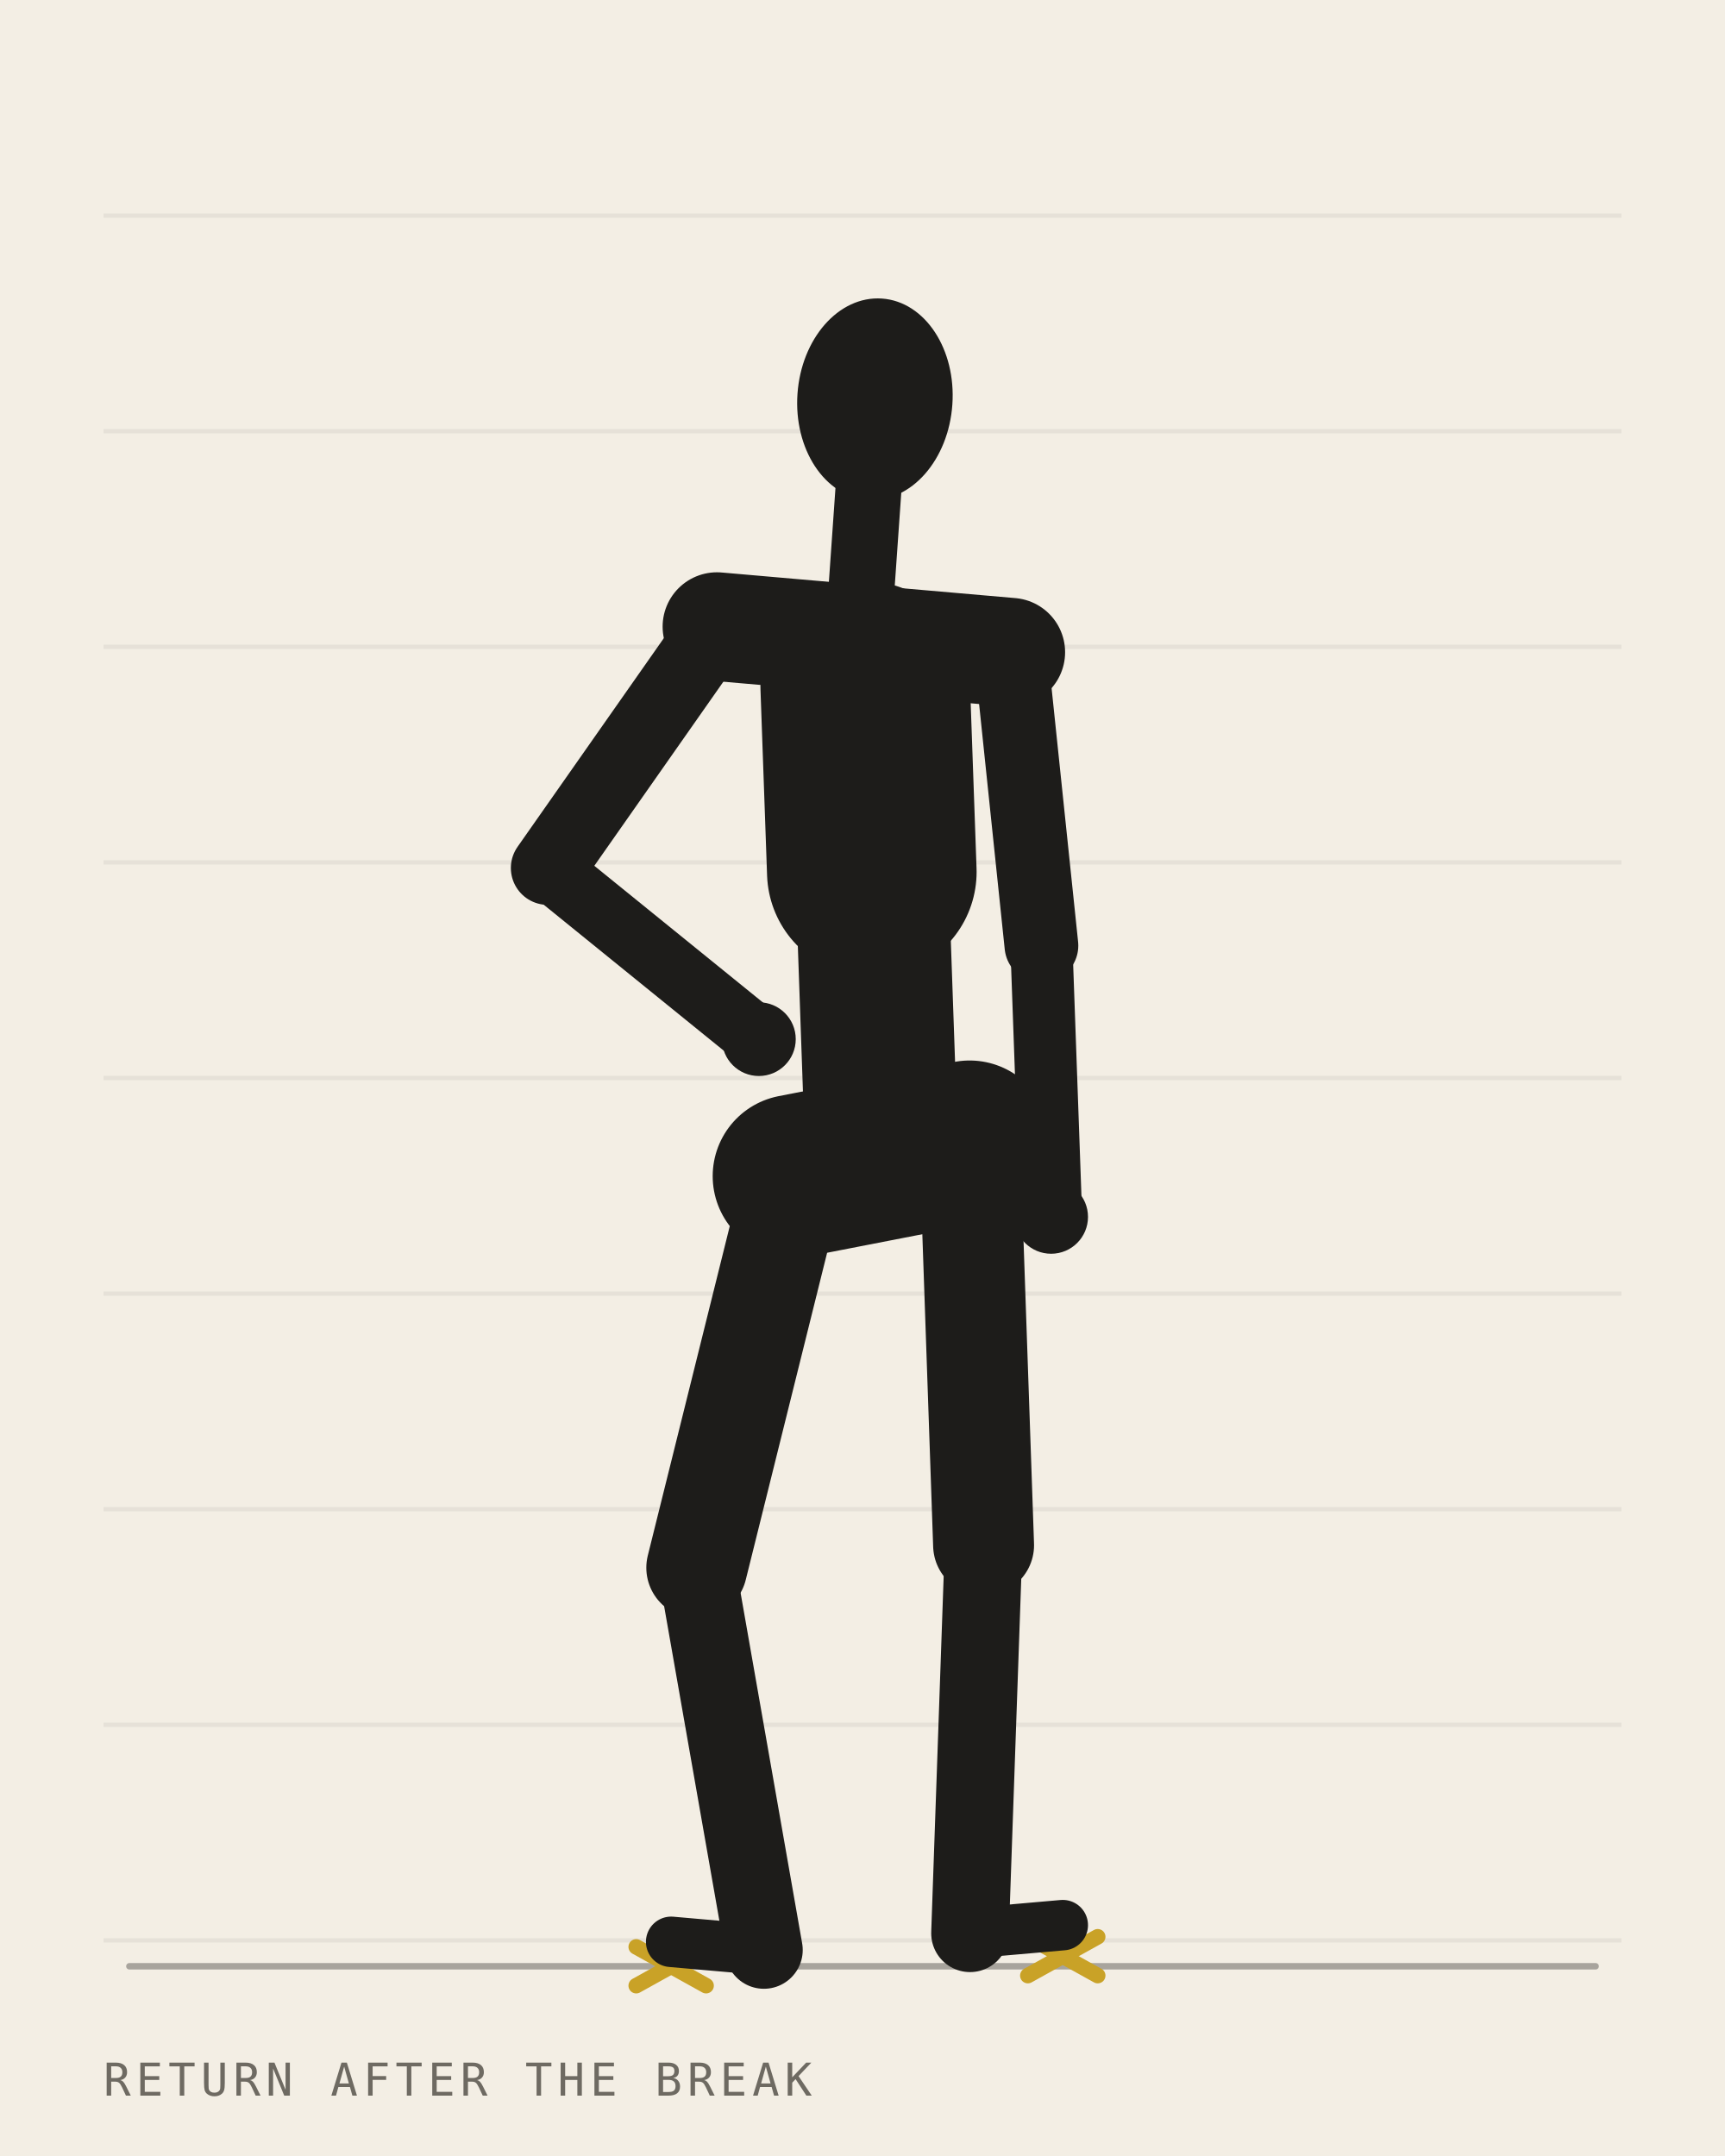
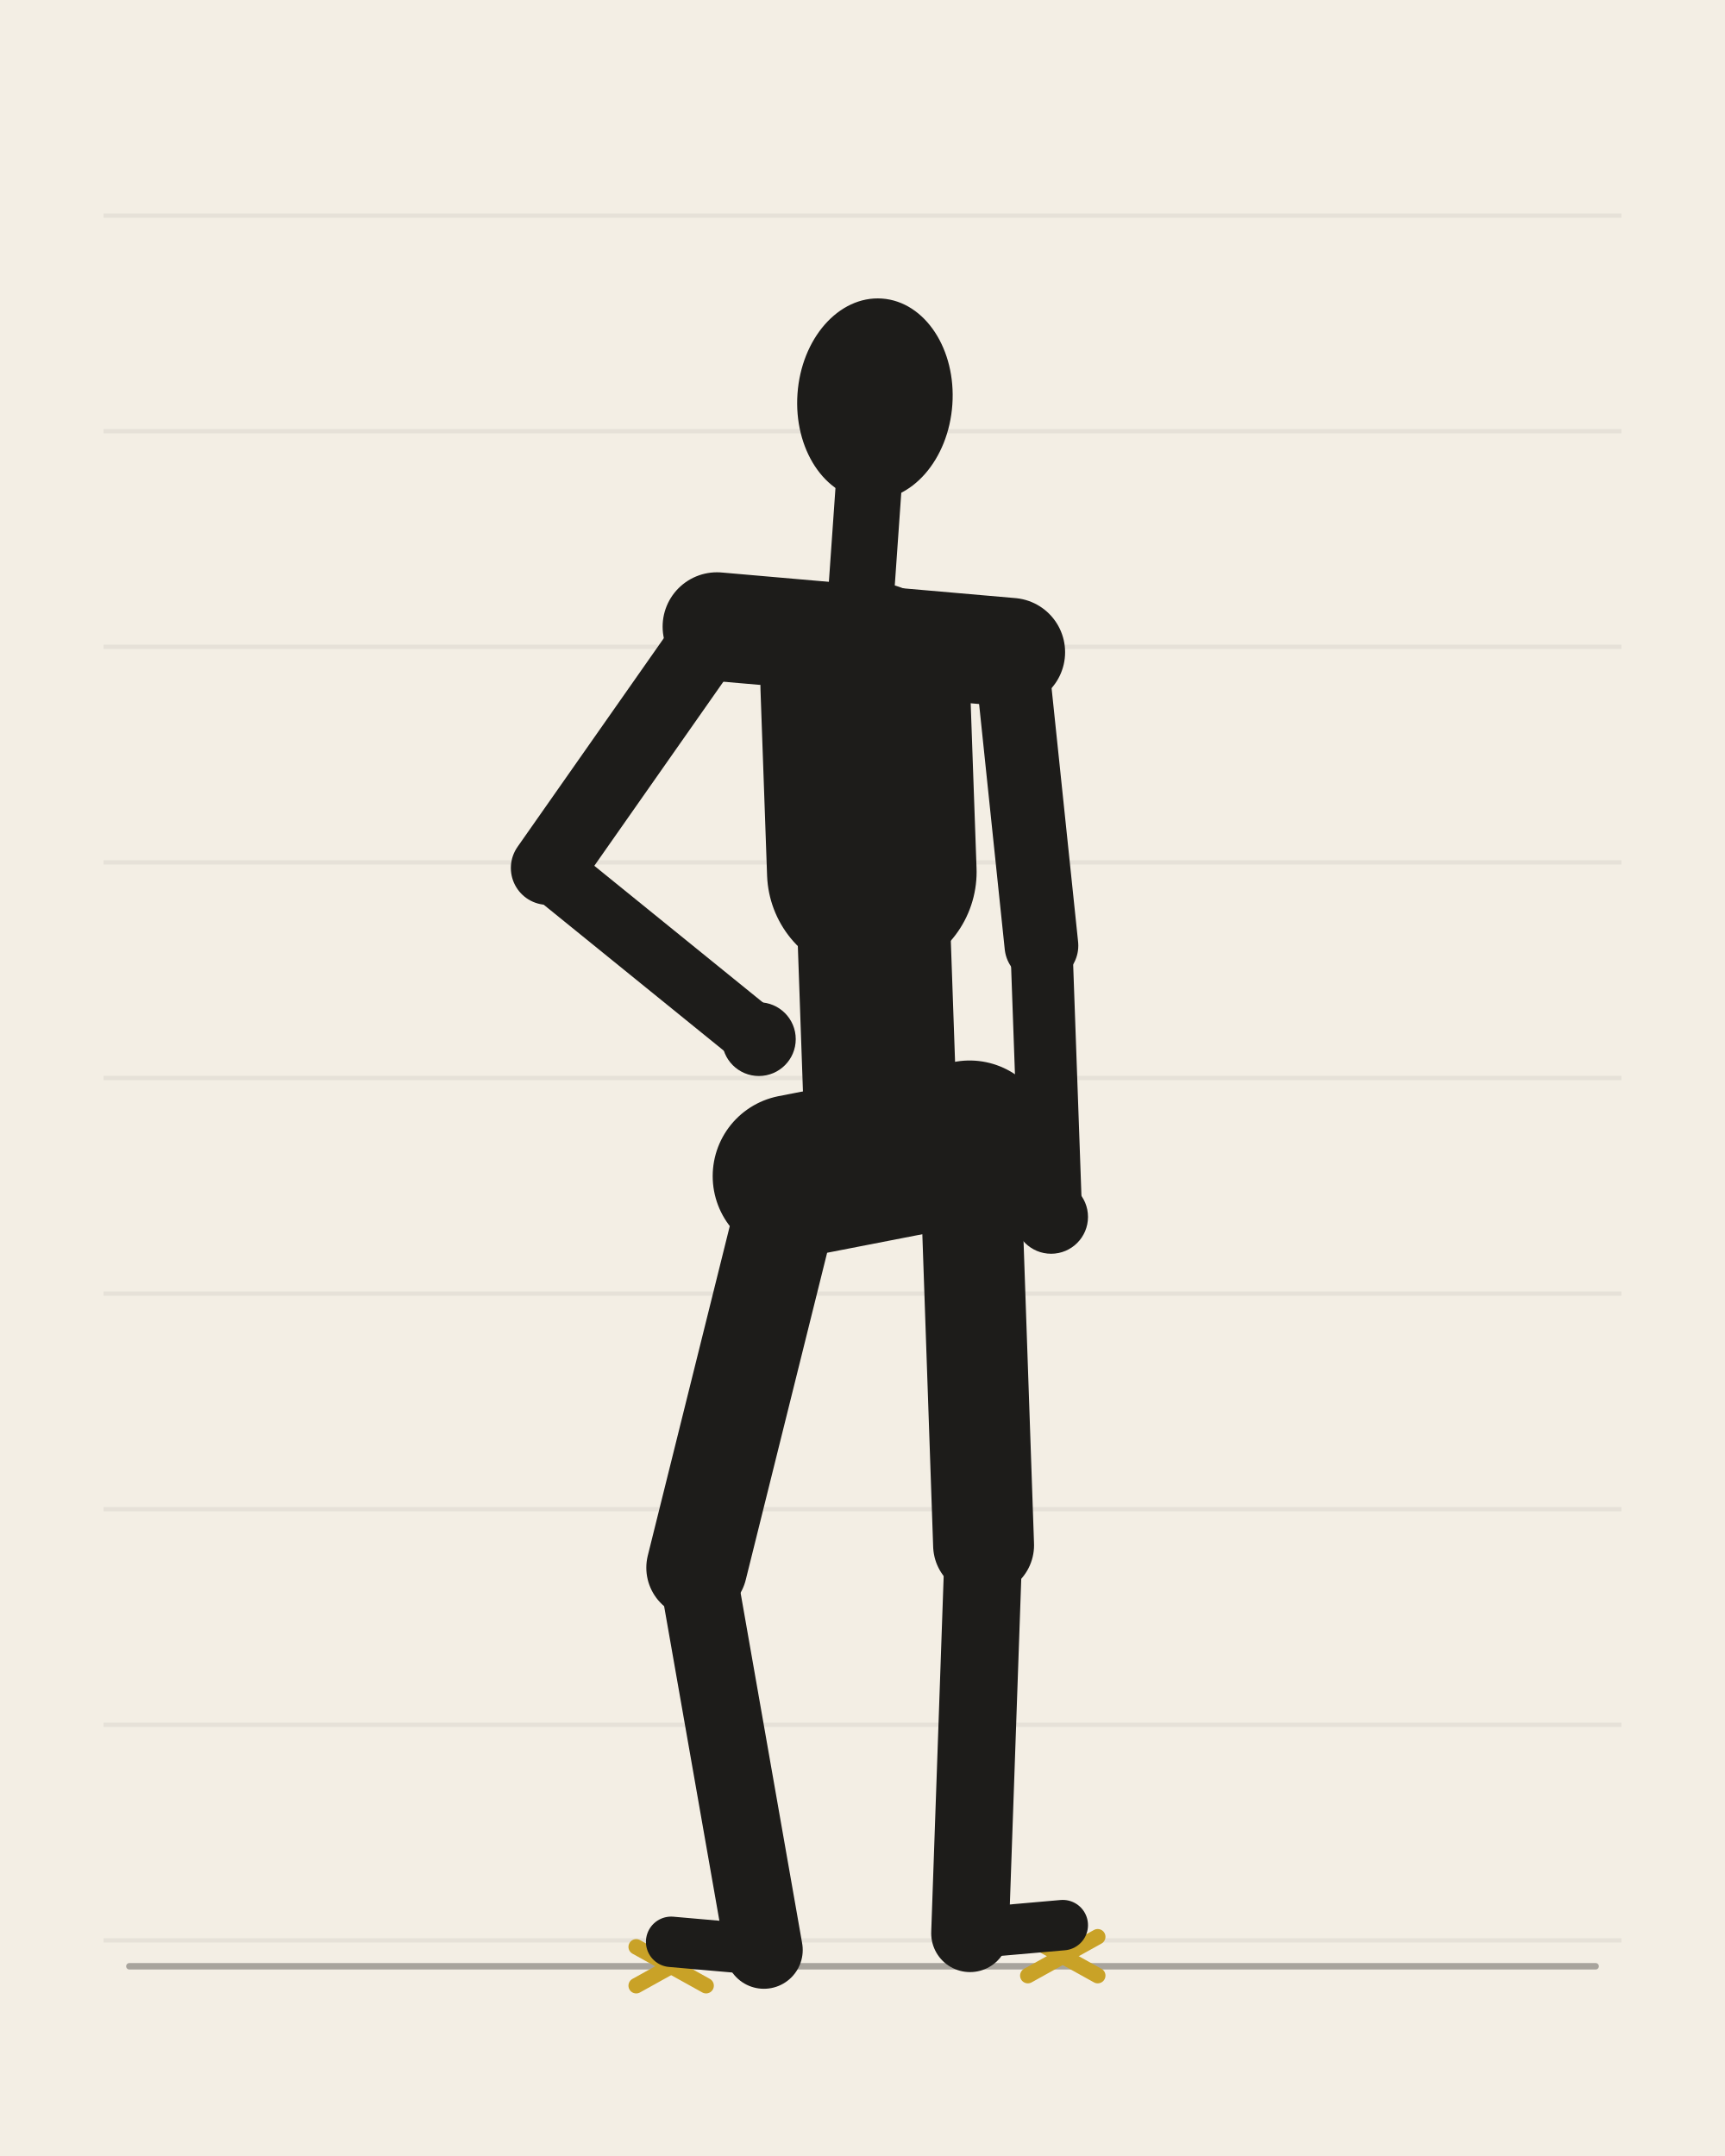
<svg xmlns="http://www.w3.org/2000/svg" viewBox="0 0 400 500" width="400" height="500" role="img" aria-label="communication after">
  <rect width="400" height="500" fill="#F3EEE4" />
  <g stroke="#1D1C1A" stroke-opacity="0.06" stroke-width="1">
    <line x1="24" y1="50" x2="376" y2="50" />
    <line x1="24" y1="100" x2="376" y2="100" />
    <line x1="24" y1="150" x2="376" y2="150" />
    <line x1="24" y1="200" x2="376" y2="200" />
    <line x1="24" y1="250" x2="376" y2="250" />
    <line x1="24" y1="300" x2="376" y2="300" />
    <line x1="24" y1="350" x2="376" y2="350" />
    <line x1="24" y1="400" x2="376" y2="400" />
    <line x1="24" y1="450" x2="376" y2="450" />
  </g>
  <line x1="30" y1="456" x2="370" y2="456" stroke="#1D1C1A" stroke-width="1.5" stroke-linecap="round" stroke-opacity="0.35" />
  <g transform="translate(200 456) scale(0.9) translate(-200 -456)">
    <line x1="141.7" y1="451" x2="159.7" y2="461" stroke="#C9A227" stroke-width="4" stroke-linecap="round" />
    <line x1="141.7" y1="461" x2="159.7" y2="451" stroke="#C9A227" stroke-width="4" stroke-linecap="round" />
    <line x1="242.6" y1="448.4" x2="260.6" y2="458.4" stroke="#C9A227" stroke-width="4" stroke-linecap="round" />
    <line x1="242.6" y1="458.4" x2="260.6" y2="448.4" stroke="#C9A227" stroke-width="4" stroke-linecap="round" />
    <line x1="182.4" y1="252.4" x2="157.3" y2="353.3" stroke="#1D1C1A" stroke-width="26" stroke-linecap="round" />
    <line x1="157.3" y1="353.3" x2="174.6" y2="451.8" stroke="#1D1C1A" stroke-width="20" stroke-linecap="round" />
    <line x1="174.6" y1="451.8" x2="150.7" y2="449.7" stroke="#1D1C1A" stroke-width="13" stroke-linecap="round" />
    <line x1="162.5" y1="110.8" x2="118.9" y2="173" stroke="#1D1C1A" stroke-width="19" stroke-linecap="round" />
    <line x1="118.9" y1="173" x2="173.3" y2="217.1" stroke="#1D1C1A" stroke-width="16" stroke-linecap="round" />
    <circle cx="173.3" cy="217.1" r="9.5" fill="#1D1C1A" />
    <line x1="162.5" y1="110.8" x2="238.2" y2="117.4" stroke="#1D1C1A" stroke-width="28" stroke-linecap="round" />
    <line x1="200.7" y1="126.1" x2="202.4" y2="174" stroke="#1D1C1A" stroke-width="54" stroke-linecap="round" />
    <line x1="202.4" y1="174" x2="205" y2="248" stroke="#1D1C1A" stroke-width="39.44" stroke-linecap="round" />
    <line x1="182.4" y1="252.4" x2="227.6" y2="243.6" stroke="#1D1C1A" stroke-width="42" stroke-linecap="round" />
    <line x1="199.8" y1="100.1" x2="202.6" y2="60.2" stroke="#1D1C1A" stroke-width="17" stroke-linecap="round" />
    <line x1="227.6" y1="243.6" x2="231.2" y2="347.5" stroke="#1D1C1A" stroke-width="26" stroke-linecap="round" />
    <line x1="231.2" y1="347.5" x2="227.7" y2="447.5" stroke="#1D1C1A" stroke-width="20" stroke-linecap="round" />
    <line x1="227.7" y1="447.5" x2="251.6" y2="445.4" stroke="#1D1C1A" stroke-width="13" stroke-linecap="round" />
    <line x1="238.2" y1="117.4" x2="246.1" y2="193" stroke="#1D1C1A" stroke-width="19" stroke-linecap="round" />
    <line x1="246.1" y1="193" x2="248.6" y2="262.9" stroke="#1D1C1A" stroke-width="16" stroke-linecap="round" />
    <circle cx="248.6" cy="262.9" r="9.5" fill="#1D1C1A" />
    <ellipse cx="203.2" cy="52.2" rx="19" ry="25" transform="rotate(4 203.2 52.2)" fill="#1D1C1A" stroke="#1D1C1A" stroke-width="2" />
  </g>
-   <text x="24" y="486" font-family="ui-monospace, SFMono-Regular, Menlo, monospace" font-size="10.5" letter-spacing="1.2" fill="#6E6A62">RETURN AFTER THE BREAK</text>
</svg>
